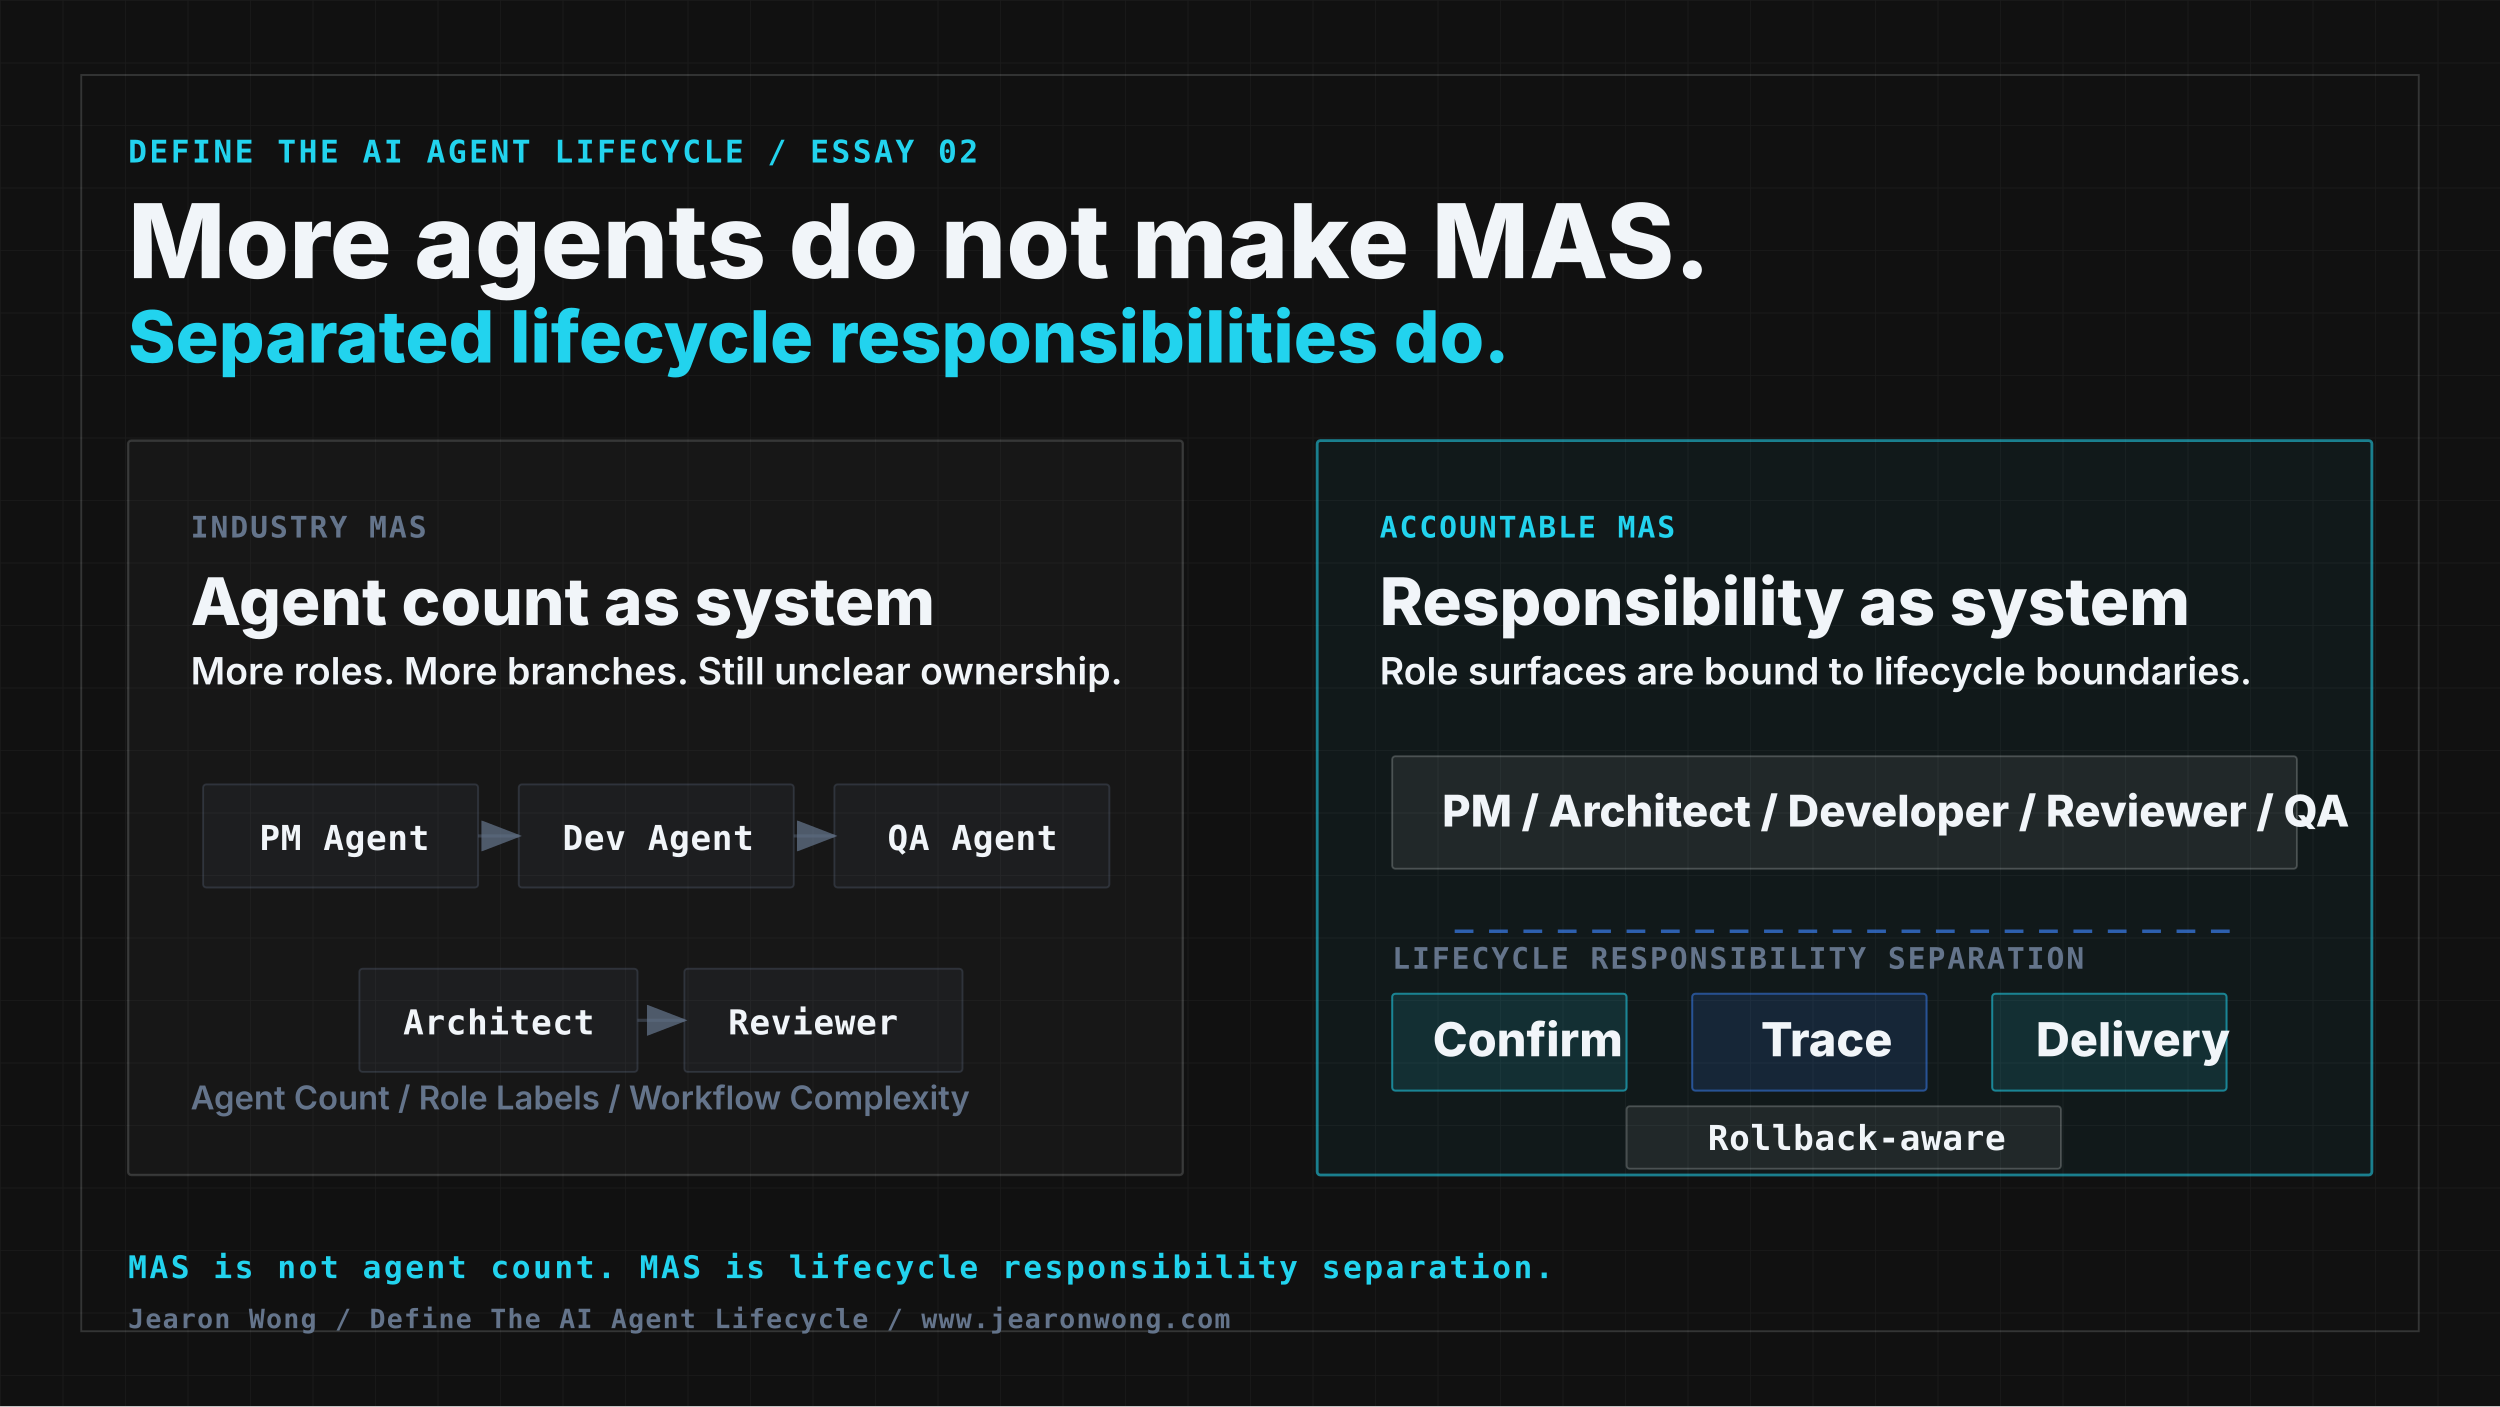
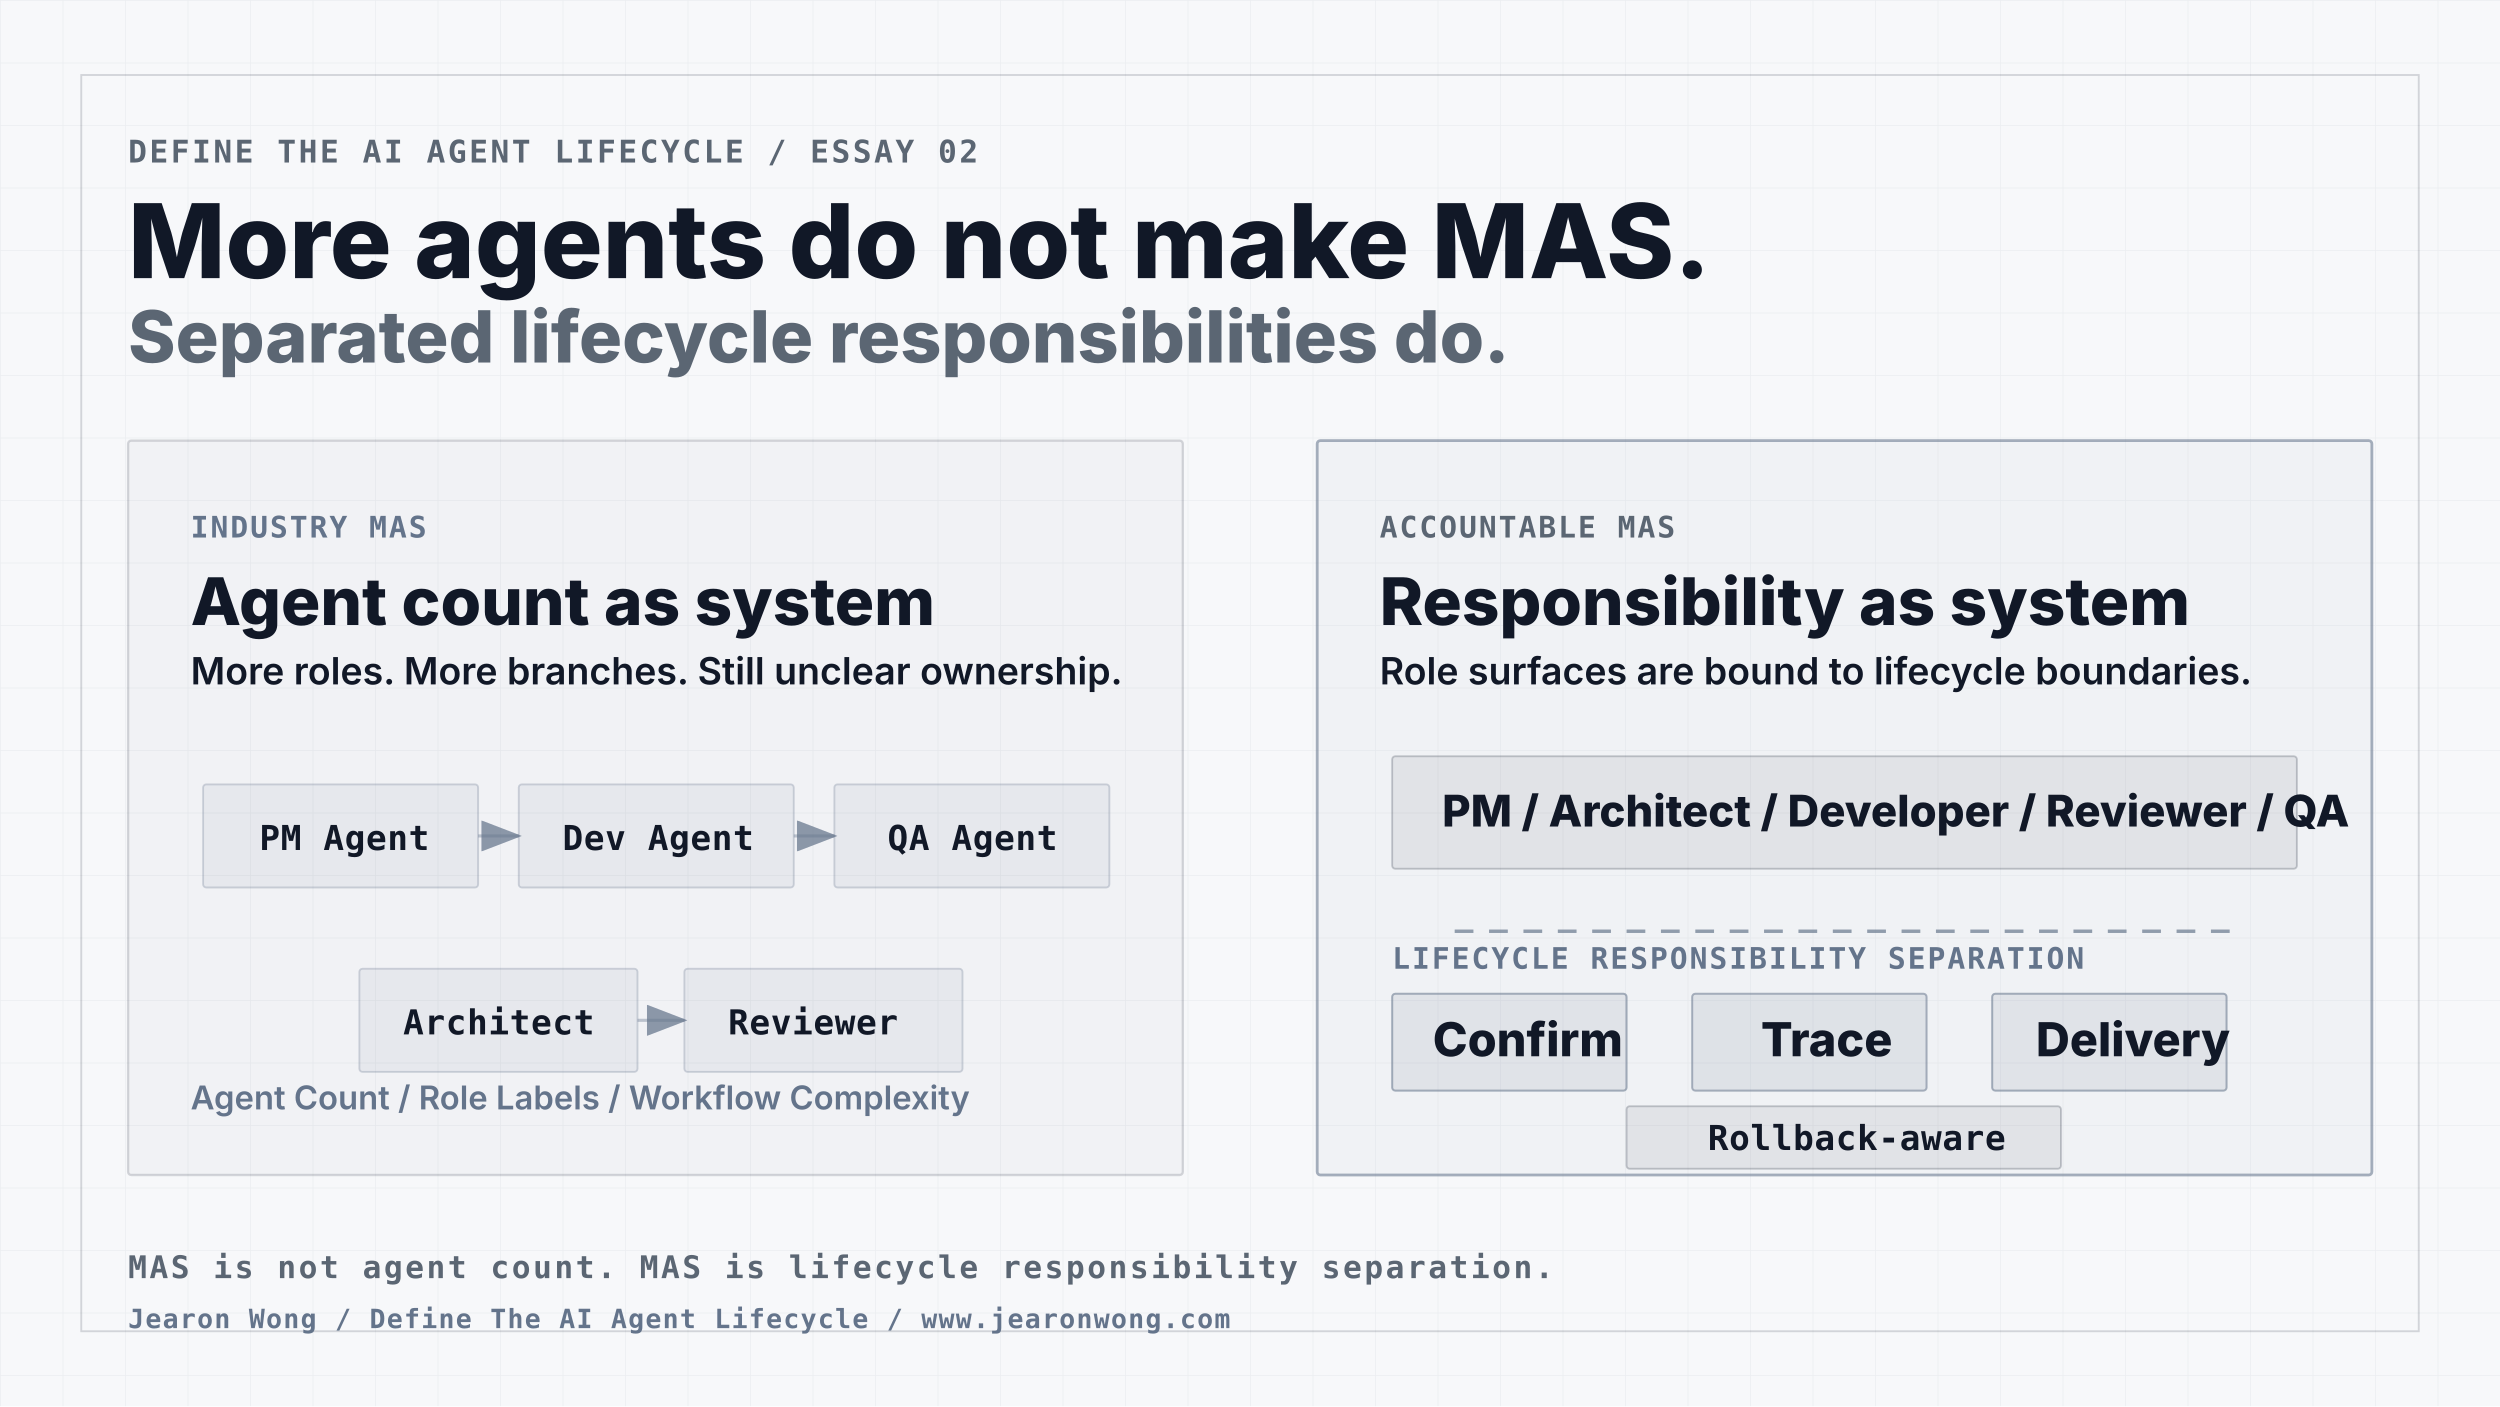
- <svg xmlns="http://www.w3.org/2000/svg" width="1600" height="900" viewBox="0 0 1600 900" role="img" aria-labelledby="title desc">
+ <svg xmlns="http://www.w3.org/2000/svg" width="1600" height="900" viewBox="0 0 1600 900" role="img" aria-labelledby="title desc" data-visual-system="research-ledger-b" data-media-category="article-figure" data-palette="neutral-structure-functional-blue-semantic-exceptions" data-visual-revision="article-figure-b">
  <defs>
    <style>
-       .bg { fill: #111111; }
-       .grid { stroke: rgba(241,245,249,0.05); stroke-width: 1; }
-       .outer { fill: none; stroke: rgba(241,245,249,0.16); stroke-width: 1.2; }
-       .panel { fill: rgba(255,255,255,0.025); stroke: rgba(241,245,249,0.16); stroke-width: 1.5; }
-       .panel-hot { fill: rgba(34,211,238,0.045); stroke: rgba(34,211,238,0.56); stroke-width: 1.8; }
+       .bg { fill: #f7f8fa; }
+       .grid { stroke: rgba(15,23,42,0.05); stroke-width: 1; }
+       .outer { fill: none; stroke: rgba(15,23,42,0.16); stroke-width: 1.2; }
+       .panel { fill: rgba(15,23,42,0.025); stroke: rgba(15,23,42,0.16); stroke-width: 1.5; }
+       .panel-emphasis { fill: rgba(100,116,139,0.045); stroke: rgba(100,116,139,0.56); stroke-width: 1.8; }
      .line { stroke: rgba(100,116,139,0.38); stroke-width: 2; fill: none; }
-       .line-hot { stroke: rgba(34,211,238,0.82); stroke-width: 2.4; fill: none; }
-       .boundary { stroke: rgba(59,130,246,0.68); stroke-width: 2.2; stroke-dasharray: 12 10; fill: none; }
-       .kicker { fill: #22d3ee; font: 700 20px "JetBrains Mono", Menlo, monospace; letter-spacing: 1.6px; }
+       .line-emphasis { stroke: rgba(100,116,139,0.82); stroke-width: 2.4; fill: none; }
+       .boundary { stroke: rgba(100,116,139,0.68); stroke-width: 2.2; stroke-dasharray: 12 10; fill: none; }
+       .kicker { fill: #5b6673; font: 700 20px "JetBrains Mono", Menlo, monospace; letter-spacing: 1.6px; }
      .label { fill: #64748b; font: 700 19px "JetBrains Mono", Menlo, monospace; letter-spacing: 1.25px; }
-       .label-hot { fill: #22d3ee; font: 700 19px "JetBrains Mono", Menlo, monospace; letter-spacing: 1.25px; }
-       .title { fill: #f1f5f9; font: 820 66px "Outfit", Inter, sans-serif; letter-spacing: 0; }
-       .title-hot { fill: #22d3ee; font: 820 46px "Outfit", Inter, sans-serif; letter-spacing: 0; }
-       .panel-title { fill: #f1f5f9; font: 800 42px "Outfit", Inter, sans-serif; letter-spacing: 0; }
-       .panel-sub { fill: #f1f5f9; font: 600 24px Inter, sans-serif; letter-spacing: 0; }
-       .node { fill: rgba(255,255,255,0.07); stroke: rgba(241,245,249,0.22); stroke-width: 1.2; }
+       .label-emphasis { fill: #5b6673; font: 700 19px "JetBrains Mono", Menlo, monospace; letter-spacing: 1.25px; }
+       .title { fill: #111827; font: 820 66px "Outfit", Inter, sans-serif; letter-spacing: 0; }
+       .title-emphasis { fill: #5b6673; font: 820 46px "Outfit", Inter, sans-serif; letter-spacing: 0; }
+       .panel-title { fill: #111827; font: 800 42px "Outfit", Inter, sans-serif; letter-spacing: 0; }
+       .panel-sub { fill: #111827; font: 600 24px Inter, sans-serif; letter-spacing: 0; }
+       .node { fill: rgba(15,23,42,0.07); stroke: rgba(15,23,42,0.22); stroke-width: 1.2; }
      .node-muted { fill: rgba(100,116,139,0.08); stroke: rgba(100,116,139,0.28); stroke-width: 1.2; }
-       .node-hot { fill: rgba(34,211,238,0.12); stroke: rgba(34,211,238,0.55); stroke-width: 1.3; }
-       .node-blue { fill: rgba(59,130,246,0.13); stroke: rgba(59,130,246,0.52); stroke-width: 1.3; }
-       .text { fill: #f1f5f9; font: 760 28px Inter, sans-serif; letter-spacing: 0; }
-       .text-hot { fill: #f1f5f9; font: 780 30px Inter, sans-serif; letter-spacing: 0; }
+       .node-emphasis { fill: rgba(100,116,139,0.12); stroke: rgba(100,116,139,0.55); stroke-width: 1.3; }
+       .node-secondary { fill: rgba(100,116,139,0.13); stroke: rgba(100,116,139,0.52); stroke-width: 1.3; }
+       .text { fill: #111827; font: 760 28px Inter, sans-serif; letter-spacing: 0; }
+       .text-emphasis { fill: #111827; font: 780 30px Inter, sans-serif; letter-spacing: 0; }
      .small { fill: #64748b; font: 560 21px Inter, sans-serif; letter-spacing: 0; }
-       .mono { fill: #f1f5f9; font: 760 22px "JetBrains Mono", Menlo, monospace; letter-spacing: 0.4px; }
+       .mono { fill: #111827; font: 760 22px "JetBrains Mono", Menlo, monospace; letter-spacing: 0.4px; }
      .footer { fill: #64748b; font: 700 17px "JetBrains Mono", Menlo, monospace; letter-spacing: 0.8px; }
    </style>
    <pattern id="registry-grid" width="40" height="40" patternUnits="userSpaceOnUse">
      <path d="M 40 0 L 0 0 0 40" class="grid" fill="none" />
    </pattern>
    <marker id="arrow" markerWidth="13" markerHeight="10" refX="12" refY="5" orient="auto">
      <path d="M0,0 L13,5 L0,10 Z" fill="#64748b" opacity="0.72" />
    </marker>
    <marker id="arrowHot" markerWidth="13" markerHeight="10" refX="12" refY="5" orient="auto">
-       <path d="M0,0 L13,5 L0,10 Z" fill="#22d3ee" />
+       <path d="M0,0 L13,5 L0,10 Z" fill="#5b6673" />
    </marker>
  </defs>
  <rect width="1600" height="900" class="bg" />
  <rect width="1600" height="900" fill="url(#registry-grid)" />
  <rect x="52" y="48" width="1496" height="804" class="outer" />
  <text x="82" y="104" class="kicker">DEFINE THE AI AGENT LIFECYCLE / ESSAY 02</text>
  <text x="82" y="178" class="title">More agents do not make MAS.</text>
-   <text x="82" y="232" class="title-hot">Separated lifecycle responsibilities do.</text>
+   <text x="82" y="232" class="title-emphasis">Separated lifecycle responsibilities do.</text>
  <g transform="translate(82 282)">
    <rect width="675" height="470" rx="2" class="panel" />
    <text x="40" y="62" class="label">INDUSTRY MAS</text>
    <text x="40" y="118" class="panel-title">Agent count as system</text>
    <text x="40" y="156" class="panel-sub">More roles. More branches. Still unclear ownership.</text>
    <path d="M224 253 H250" class="line" marker-end="url(#arrow)" />
    <path d="M426 253 H452" class="line" marker-end="url(#arrow)" />
    <path d="M326 371 H356" class="line" marker-end="url(#arrow)" />
    <rect x="48" y="220" width="176" height="66" rx="2" class="node-muted" />
    <text x="84" y="262" class="mono">PM Agent</text>
    <rect x="250" y="220" width="176" height="66" rx="2" class="node-muted" />
    <text x="278" y="262" class="mono">Dev Agent</text>
    <rect x="452" y="220" width="176" height="66" rx="2" class="node-muted" />
    <text x="486" y="262" class="mono">QA Agent</text>
    <rect x="148" y="338" width="178" height="66" rx="2" class="node-muted" />
    <text x="176" y="380" class="mono">Architect</text>
    <rect x="356" y="338" width="178" height="66" rx="2" class="node-muted" />
    <text x="384" y="380" class="mono">Reviewer</text>
    <g transform="translate(40 428)">
      <text x="0" y="0" class="small">Agent Count / Role Labels / Workflow Complexity</text>
    </g>
  </g>
  <g transform="translate(843 282)">
-     <rect width="675" height="470" rx="2" class="panel-hot" />
-     <text x="40" y="62" class="label-hot">ACCOUNTABLE MAS</text>
+     <rect width="675" height="470" rx="2" class="panel-emphasis" />
+     <text x="40" y="62" class="label-emphasis">ACCOUNTABLE MAS</text>
    <text x="40" y="118" class="panel-title">Responsibility as system</text>
    <text x="40" y="156" class="panel-sub">Role surfaces are bound to lifecycle boundaries.</text>
    <rect x="48" y="202" width="579" height="72" rx="2" class="node" />
    <text x="80" y="247" class="text">PM / Architect / Developer / Reviewer / QA</text>
    <path d="M88 314 H588" class="boundary" />
    <text x="48" y="338" class="label">LIFECYCLE RESPONSIBILITY SEPARATION</text>
-     <rect x="48" y="354" width="150" height="62" rx="2" class="node-hot" />
-     <text x="74" y="394" class="text-hot">Confirm</text>
-     <rect x="240" y="354" width="150" height="62" rx="2" class="node-blue" />
-     <text x="284" y="394" class="text-hot">Trace</text>
-     <rect x="432" y="354" width="150" height="62" rx="2" class="node-hot" />
-     <text x="460" y="394" class="text-hot">Delivery</text>
+     <rect x="48" y="354" width="150" height="62" rx="2" class="node-emphasis" />
+     <text x="74" y="394" class="text-emphasis">Confirm</text>
+     <rect x="240" y="354" width="150" height="62" rx="2" class="node-secondary" />
+     <text x="284" y="394" class="text-emphasis">Trace</text>
+     <rect x="432" y="354" width="150" height="62" rx="2" class="node-emphasis" />
+     <text x="460" y="394" class="text-emphasis">Delivery</text>
    <rect x="198" y="426" width="278" height="40" rx="2" class="node" />
    <text x="250" y="454" class="mono">Rollback-aware</text>
  </g>
  <text x="82" y="818" class="kicker">MAS is not agent count. MAS is lifecycle responsibility separation.</text>
  <text x="82" y="850" class="footer">Jearon Wong / Define The AI Agent Lifecycle / www.jearonwong.com</text>
</svg>
